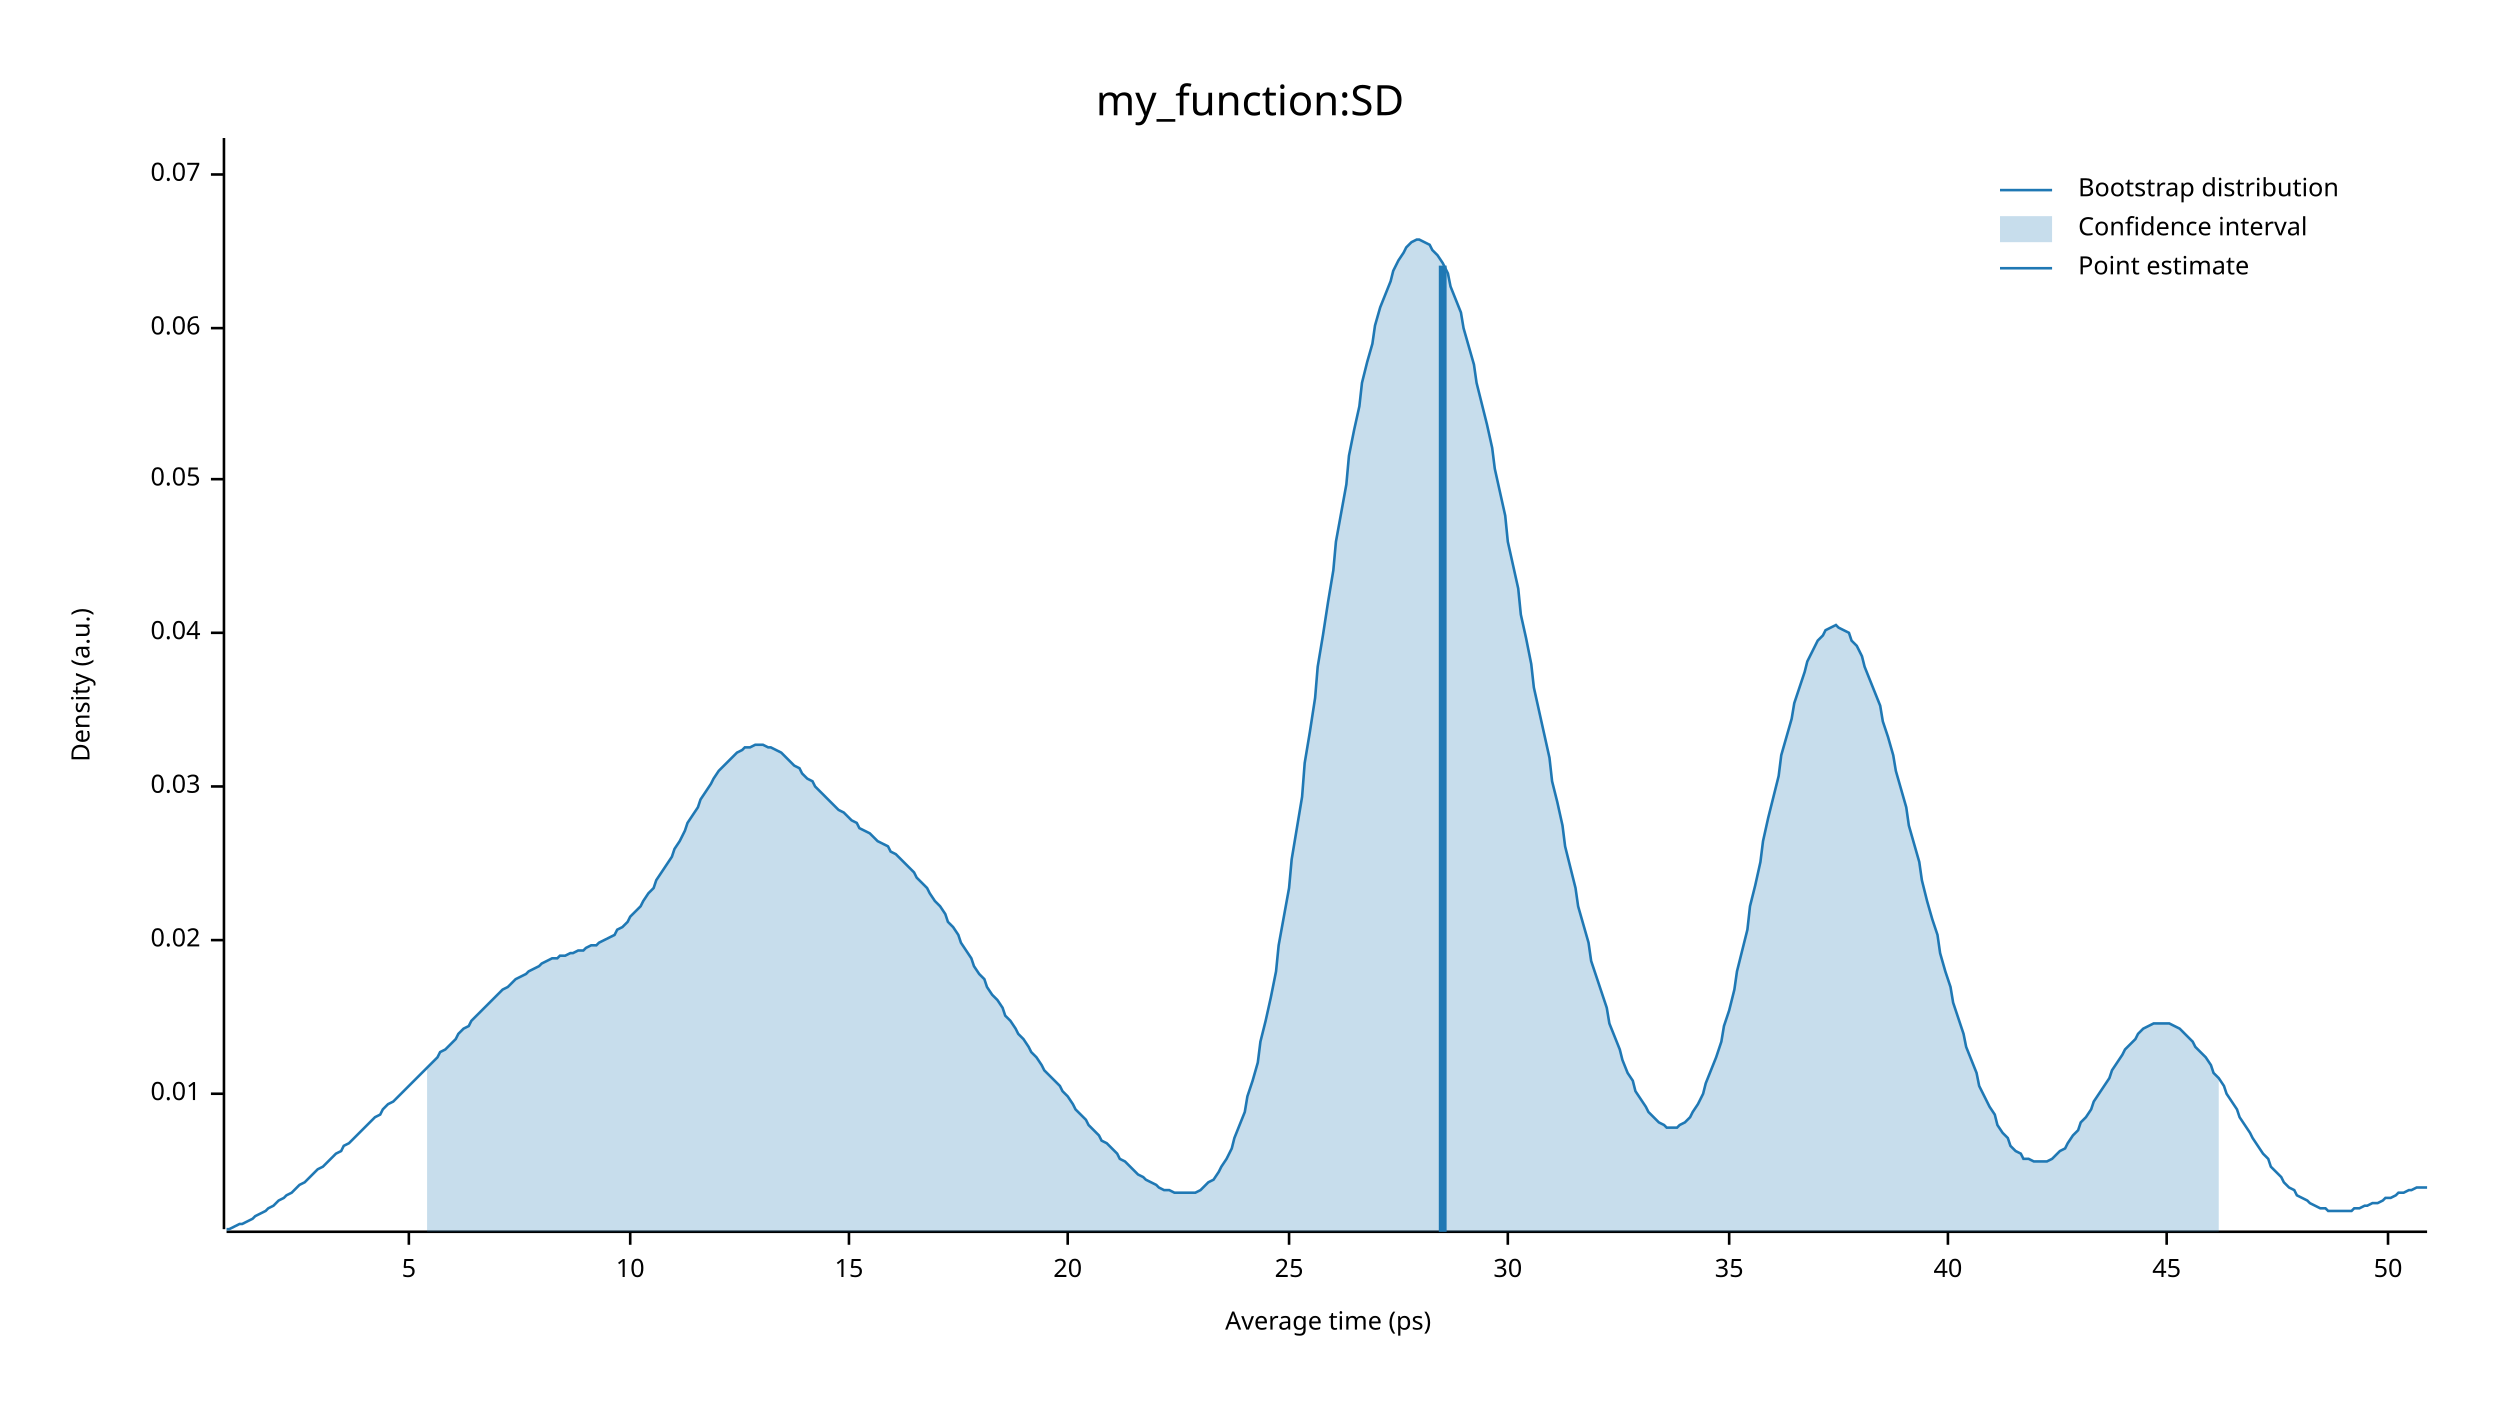
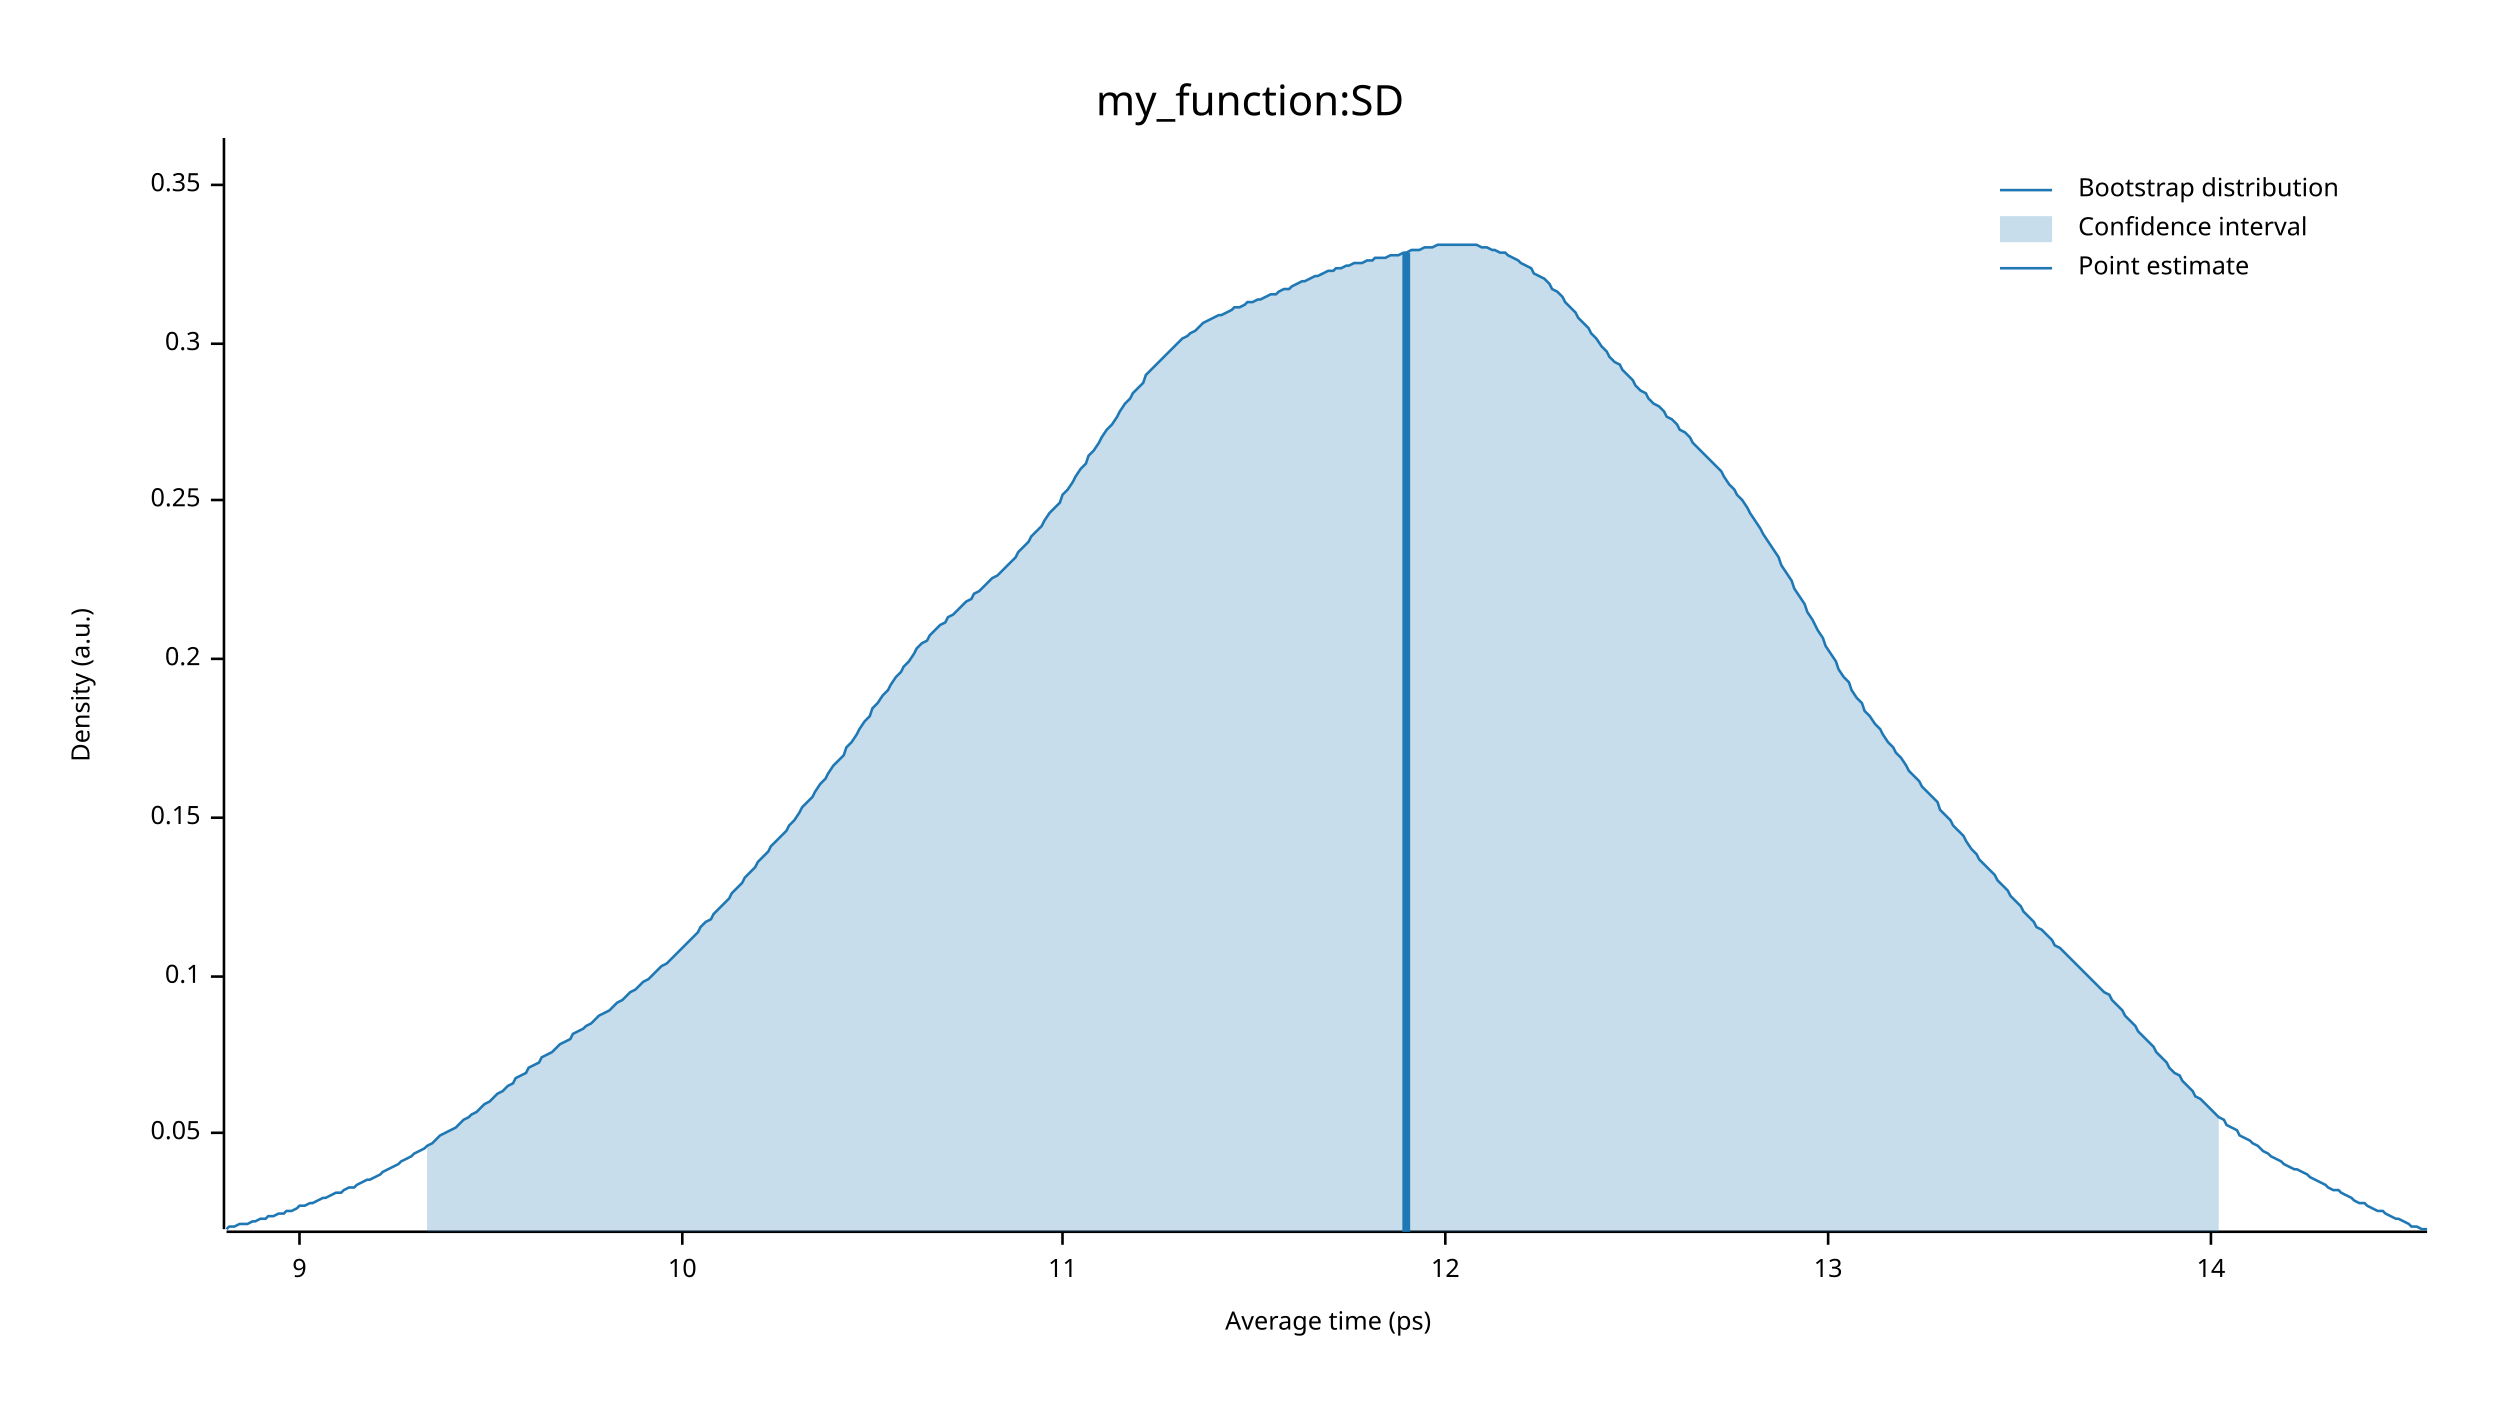
<svg xmlns="http://www.w3.org/2000/svg" width="960" height="540" viewBox="0 0 960 540">
  <text x="480" y="32" dy="0.76em" text-anchor="middle" font-family="sans-serif" font-size="16.129" opacity="1" fill="#000000">
my_function:SD
</text>
  <text x="27" y="263" dy="0.76em" text-anchor="middle" font-family="sans-serif" font-size="9.677" opacity="1" fill="#000000" transform="rotate(270, 27, 263)">
Density (a.u.)
</text>
  <text x="510" y="513" dy="-0.5ex" text-anchor="middle" font-family="sans-serif" font-size="9.677" opacity="1" fill="#000000">
Average time (ps)
</text>
  <polyline fill="none" opacity="1" stroke="#000000" stroke-width="1" points="86,53 86,472 " />
-   <text x="77" y="420" dy="0.5ex" text-anchor="end" font-family="sans-serif" font-size="9.677" opacity="1" fill="#000000">
- 0.01
- </text>
-   <polyline fill="none" opacity="1" stroke="#000000" stroke-width="1" points="81,420 86,420 " />
-   <text x="77" y="361" dy="0.5ex" text-anchor="end" font-family="sans-serif" font-size="9.677" opacity="1" fill="#000000">
- 0.02
- </text>
-   <polyline fill="none" opacity="1" stroke="#000000" stroke-width="1" points="81,361 86,361 " />
-   <text x="77" y="302" dy="0.5ex" text-anchor="end" font-family="sans-serif" font-size="9.677" opacity="1" fill="#000000">
- 0.03
- </text>
-   <polyline fill="none" opacity="1" stroke="#000000" stroke-width="1" points="81,302 86,302 " />
-   <text x="77" y="243" dy="0.5ex" text-anchor="end" font-family="sans-serif" font-size="9.677" opacity="1" fill="#000000">
- 0.04
- </text>
-   <polyline fill="none" opacity="1" stroke="#000000" stroke-width="1" points="81,243 86,243 " />
-   <text x="77" y="184" dy="0.5ex" text-anchor="end" font-family="sans-serif" font-size="9.677" opacity="1" fill="#000000">
+   <text x="77" y="435" dy="0.5ex" text-anchor="end" font-family="sans-serif" font-size="9.677" opacity="1" fill="#000000">
0.05
</text>
-   <polyline fill="none" opacity="1" stroke="#000000" stroke-width="1" points="81,184 86,184 " />
-   <text x="77" y="126" dy="0.5ex" text-anchor="end" font-family="sans-serif" font-size="9.677" opacity="1" fill="#000000">
- 0.06
+   <polyline fill="none" opacity="1" stroke="#000000" stroke-width="1" points="81,435 86,435 " />
+   <text x="77" y="375" dy="0.5ex" text-anchor="end" font-family="sans-serif" font-size="9.677" opacity="1" fill="#000000">
+ 0.1
</text>
-   <polyline fill="none" opacity="1" stroke="#000000" stroke-width="1" points="81,126 86,126 " />
-   <text x="77" y="67" dy="0.5ex" text-anchor="end" font-family="sans-serif" font-size="9.677" opacity="1" fill="#000000">
- 0.07
+   <polyline fill="none" opacity="1" stroke="#000000" stroke-width="1" points="81,375 86,375 " />
+   <text x="77" y="314" dy="0.5ex" text-anchor="end" font-family="sans-serif" font-size="9.677" opacity="1" fill="#000000">
+ 0.15
</text>
-   <polyline fill="none" opacity="1" stroke="#000000" stroke-width="1" points="81,67 86,67 " />
+   <polyline fill="none" opacity="1" stroke="#000000" stroke-width="1" points="81,314 86,314 " />
+   <text x="77" y="253" dy="0.5ex" text-anchor="end" font-family="sans-serif" font-size="9.677" opacity="1" fill="#000000">
+ 0.2
+ </text>
+   <polyline fill="none" opacity="1" stroke="#000000" stroke-width="1" points="81,253 86,253 " />
+   <text x="77" y="192" dy="0.5ex" text-anchor="end" font-family="sans-serif" font-size="9.677" opacity="1" fill="#000000">
+ 0.25
+ </text>
+   <polyline fill="none" opacity="1" stroke="#000000" stroke-width="1" points="81,192 86,192 " />
+   <text x="77" y="132" dy="0.5ex" text-anchor="end" font-family="sans-serif" font-size="9.677" opacity="1" fill="#000000">
+ 0.3
+ </text>
+   <polyline fill="none" opacity="1" stroke="#000000" stroke-width="1" points="81,132 86,132 " />
+   <text x="77" y="71" dy="0.5ex" text-anchor="end" font-family="sans-serif" font-size="9.677" opacity="1" fill="#000000">
+ 0.35
+ </text>
+   <polyline fill="none" opacity="1" stroke="#000000" stroke-width="1" points="81,71 86,71 " />
  <polyline fill="none" opacity="1" stroke="#000000" stroke-width="1" points="87,473 932,473 " />
-   <text x="157" y="483" dy="0.76em" text-anchor="middle" font-family="sans-serif" font-size="9.677" opacity="1" fill="#000000">
- 5
+   <text x="115" y="483" dy="0.76em" text-anchor="middle" font-family="sans-serif" font-size="9.677" opacity="1" fill="#000000">
+ 9
</text>
-   <polyline fill="none" opacity="1" stroke="#000000" stroke-width="1" points="157,473 157,478 " />
-   <text x="242" y="483" dy="0.76em" text-anchor="middle" font-family="sans-serif" font-size="9.677" opacity="1" fill="#000000">
+   <polyline fill="none" opacity="1" stroke="#000000" stroke-width="1" points="115,473 115,478 " />
+   <text x="262" y="483" dy="0.76em" text-anchor="middle" font-family="sans-serif" font-size="9.677" opacity="1" fill="#000000">
10
</text>
-   <polyline fill="none" opacity="1" stroke="#000000" stroke-width="1" points="242,473 242,478 " />
-   <text x="326" y="483" dy="0.76em" text-anchor="middle" font-family="sans-serif" font-size="9.677" opacity="1" fill="#000000">
- 15
+   <polyline fill="none" opacity="1" stroke="#000000" stroke-width="1" points="262,473 262,478 " />
+   <text x="408" y="483" dy="0.76em" text-anchor="middle" font-family="sans-serif" font-size="9.677" opacity="1" fill="#000000">
+ 11
</text>
-   <polyline fill="none" opacity="1" stroke="#000000" stroke-width="1" points="326,473 326,478 " />
-   <text x="410" y="483" dy="0.76em" text-anchor="middle" font-family="sans-serif" font-size="9.677" opacity="1" fill="#000000">
- 20
+   <polyline fill="none" opacity="1" stroke="#000000" stroke-width="1" points="408,473 408,478 " />
+   <text x="555" y="483" dy="0.76em" text-anchor="middle" font-family="sans-serif" font-size="9.677" opacity="1" fill="#000000">
+ 12
</text>
-   <polyline fill="none" opacity="1" stroke="#000000" stroke-width="1" points="410,473 410,478 " />
-   <text x="495" y="483" dy="0.76em" text-anchor="middle" font-family="sans-serif" font-size="9.677" opacity="1" fill="#000000">
- 25
+   <polyline fill="none" opacity="1" stroke="#000000" stroke-width="1" points="555,473 555,478 " />
+   <text x="702" y="483" dy="0.76em" text-anchor="middle" font-family="sans-serif" font-size="9.677" opacity="1" fill="#000000">
+ 13
</text>
-   <polyline fill="none" opacity="1" stroke="#000000" stroke-width="1" points="495,473 495,478 " />
-   <text x="579" y="483" dy="0.76em" text-anchor="middle" font-family="sans-serif" font-size="9.677" opacity="1" fill="#000000">
- 30
+   <polyline fill="none" opacity="1" stroke="#000000" stroke-width="1" points="702,473 702,478 " />
+   <text x="849" y="483" dy="0.76em" text-anchor="middle" font-family="sans-serif" font-size="9.677" opacity="1" fill="#000000">
+ 14
</text>
-   <polyline fill="none" opacity="1" stroke="#000000" stroke-width="1" points="579,473 579,478 " />
-   <text x="664" y="483" dy="0.76em" text-anchor="middle" font-family="sans-serif" font-size="9.677" opacity="1" fill="#000000">
- 35
- </text>
-   <polyline fill="none" opacity="1" stroke="#000000" stroke-width="1" points="664,473 664,478 " />
-   <text x="748" y="483" dy="0.76em" text-anchor="middle" font-family="sans-serif" font-size="9.677" opacity="1" fill="#000000">
- 40
- </text>
-   <polyline fill="none" opacity="1" stroke="#000000" stroke-width="1" points="748,473 748,478 " />
-   <text x="832" y="483" dy="0.76em" text-anchor="middle" font-family="sans-serif" font-size="9.677" opacity="1" fill="#000000">
- 45
- </text>
-   <polyline fill="none" opacity="1" stroke="#000000" stroke-width="1" points="832,473 832,478 " />
-   <text x="917" y="483" dy="0.76em" text-anchor="middle" font-family="sans-serif" font-size="9.677" opacity="1" fill="#000000">
- 50
- </text>
-   <polyline fill="none" opacity="1" stroke="#000000" stroke-width="1" points="917,473 917,478 " />
-   <polyline fill="none" opacity="1" stroke="#1F78B4" stroke-width="1" points="87,472 88,472 90,471 92,470 93,470 95,469 97,468 98,467 100,466 102,465 103,464 105,463 107,461 109,460 110,459 112,458 114,456 115,455 117,454 119,452 120,451 122,449 124,448 125,447 127,445 129,443 131,442 132,440 134,439 136,437 137,436 139,434 141,432 142,431 144,429 146,428 147,426 149,424 151,423 153,421 154,420 156,418 158,416 159,415 161,413 163,411 164,410 166,408 168,406 169,404 171,403 173,401 175,399 176,397 178,395 180,394 181,392 183,390 185,388 186,387 188,385 190,383 191,382 193,380 195,379 197,377 198,376 200,375 202,374 203,373 205,372 207,371 208,370 210,369 212,368 214,368 215,367 217,367 219,366 220,366 222,365 224,365 225,364 227,363 229,363 230,362 232,361 234,360 236,359 237,357 239,356 241,354 242,352 244,350 246,348 247,346 249,343 251,341 252,338 254,335 256,332 258,329 259,326 261,323 263,319 264,316 266,313 268,310 269,307 271,304 273,301 274,299 276,296 278,294 280,292 281,291 283,289 285,288 286,287 288,287 290,286 291,286 293,286 295,287 296,287 298,288 300,289 302,291 303,292 305,294 307,295 308,297 310,299 312,300 313,302 315,304 317,306 318,307 320,309 322,311 324,312 325,313 327,315 329,316 330,318 332,319 334,320 335,321 337,323 339,324 341,325 342,327 344,328 346,330 347,331 349,333 351,335 352,337 354,339 356,341 357,343 359,346 361,348 363,351 364,354 366,356 368,359 369,362 371,365 373,368 374,371 376,374 378,376 379,379 381,382 383,384 385,387 386,390 388,392 390,395 391,397 393,399 395,402 396,404 398,406 400,409 401,411 403,413 405,415 407,417 408,419 410,421 412,424 413,426 415,428 417,430 418,432 420,434 422,436 423,438 425,439 427,441 429,443 430,445 432,446 434,448 435,449 437,451 439,452 440,453 442,454 444,455 445,456 447,457 449,457 451,458 452,458 454,458 456,458 457,458 459,458 461,457 462,456 464,454 466,453 468,450 469,448 471,445 473,441 474,437 476,432 478,427 479,421 481,415 483,408 484,400 486,392 488,383 490,373 491,363 493,352 495,341 496,330 498,318 500,306 501,293 503,281 505,268 506,256 508,244 510,231 512,219 513,208 515,197 517,186 518,175 520,165 522,156 523,147 525,139 527,132 528,125 530,118 532,113 534,108 535,104 537,100 539,97 540,95 542,93 544,92 545,92 547,93 549,94 550,96 552,98 554,101 556,105 557,110 559,115 561,120 562,126 564,133 566,140 567,147 569,155 571,163 573,172 574,180 576,189 578,198 579,208 581,217 583,226 584,236 586,245 588,255 589,264 591,273 593,282 595,291 596,300 598,308 600,317 601,325 603,333 605,341 606,348 608,355 610,362 611,369 613,375 615,381 617,387 618,393 620,398 622,403 623,407 625,412 627,415 628,419 630,422 632,425 633,427 635,429 637,431 639,432 640,433 642,433 644,433 645,432 647,431 649,429 650,427 652,424 654,420 655,416 657,411 659,406 661,400 662,394 664,388 666,380 667,373 669,365 671,357 672,348 674,340 676,331 677,323 679,314 681,306 683,298 684,290 686,283 688,276 689,270 691,264 693,258 694,254 696,250 698,246 700,244 701,242 703,241 705,240 706,241 708,242 710,243 711,246 713,248 715,252 716,256 718,261 720,266 722,271 723,277 725,283 727,290 728,296 730,303 732,310 733,317 735,324 737,331 738,338 740,346 742,353 744,359 745,366 747,373 749,379 750,385 752,391 754,397 755,402 757,407 759,412 760,417 762,421 764,425 766,428 767,432 769,435 771,437 772,440 774,442 776,443 777,445 779,445 781,446 782,446 784,446 786,446 788,445 789,444 791,442 793,441 794,439 796,436 798,434 799,431 801,429 803,426 804,423 806,420 808,417 810,414 811,411 813,408 815,405 816,403 818,401 820,399 821,397 823,395 825,394 827,393 828,393 830,393 832,393 833,393 835,394 837,395 838,396 840,398 842,400 843,402 845,404 847,406 849,409 850,412 852,414 854,417 855,420 857,423 859,426 860,429 862,432 864,435 865,437 867,440 869,443 871,445 872,448 874,450 876,452 877,454 879,456 881,457 882,459 884,460 886,461 887,462 889,463 891,464 893,464 894,465 896,465 898,465 899,465 901,465 903,465 904,464 906,464 908,463 909,463 911,462 913,462 915,461 916,460 918,460 920,459 921,458 923,458 925,457 926,457 928,456 930,456 932,456 " />
-   <polygon opacity="0.25" fill="#1F78B4" points="164,410 166,408 168,406 169,404 171,403 173,401 175,399 176,397 178,395 180,394 181,392 183,390 185,388 186,387 188,385 190,383 191,382 193,380 195,379 197,377 198,376 200,375 202,374 203,373 205,372 207,371 208,370 210,369 212,368 214,368 215,367 217,367 219,366 220,366 222,365 224,365 225,364 227,363 229,363 230,362 232,361 234,360 236,359 237,357 239,356 241,354 242,352 244,350 246,348 247,346 249,343 251,341 252,338 254,335 256,332 258,329 259,326 261,323 263,319 264,316 266,313 268,310 269,307 271,304 273,301 274,299 276,296 278,294 280,292 281,291 283,289 285,288 286,287 288,287 290,286 291,286 293,286 295,287 296,287 298,288 300,289 302,291 303,292 305,294 307,295 308,297 310,299 312,300 313,302 315,304 317,306 318,307 320,309 322,311 324,312 325,313 327,315 329,316 330,318 332,319 334,320 335,321 337,323 339,324 341,325 342,327 344,328 346,330 347,331 349,333 351,335 352,337 354,339 356,341 357,343 359,346 361,348 363,351 364,354 366,356 368,359 369,362 371,365 373,368 374,371 376,374 378,376 379,379 381,382 383,384 385,387 386,390 388,392 390,395 391,397 393,399 395,402 396,404 398,406 400,409 401,411 403,413 405,415 407,417 408,419 410,421 412,424 413,426 415,428 417,430 418,432 420,434 422,436 423,438 425,439 427,441 429,443 430,445 432,446 434,448 435,449 437,451 439,452 440,453 442,454 444,455 445,456 447,457 449,457 451,458 452,458 454,458 456,458 457,458 459,458 461,457 462,456 464,454 466,453 468,450 469,448 471,445 473,441 474,437 476,432 478,427 479,421 481,415 483,408 484,400 486,392 488,383 490,373 491,363 493,352 495,341 496,330 498,318 500,306 501,293 503,281 505,268 506,256 508,244 510,231 512,219 513,208 515,197 517,186 518,175 520,165 522,156 523,147 525,139 527,132 528,125 530,118 532,113 534,108 535,104 537,100 539,97 540,95 542,93 544,92 545,92 547,93 549,94 550,96 552,98 554,101 556,105 557,110 559,115 561,120 562,126 564,133 566,140 567,147 569,155 571,163 573,172 574,180 576,189 578,198 579,208 581,217 583,226 584,236 586,245 588,255 589,264 591,273 593,282 595,291 596,300 598,308 600,317 601,325 603,333 605,341 606,348 608,355 610,362 611,369 613,375 615,381 617,387 618,393 620,398 622,403 623,407 625,412 627,415 628,419 630,422 632,425 633,427 635,429 637,431 639,432 640,433 642,433 644,433 645,432 647,431 649,429 650,427 652,424 654,420 655,416 657,411 659,406 661,400 662,394 664,388 666,380 667,373 669,365 671,357 672,348 674,340 676,331 677,323 679,314 681,306 683,298 684,290 686,283 688,276 689,270 691,264 693,258 694,254 696,250 698,246 700,244 701,242 703,241 705,240 706,241 708,242 710,243 711,246 713,248 715,252 716,256 718,261 720,266 722,271 723,277 725,283 727,290 728,296 730,303 732,310 733,317 735,324 737,331 738,338 740,346 742,353 744,359 745,366 747,373 749,379 750,385 752,391 754,397 755,402 757,407 759,412 760,417 762,421 764,425 766,428 767,432 769,435 771,437 772,440 774,442 776,443 777,445 779,445 781,446 782,446 784,446 786,446 788,445 789,444 791,442 793,441 794,439 796,436 798,434 799,431 801,429 803,426 804,423 806,420 808,417 810,414 811,411 813,408 815,405 816,403 818,401 820,399 821,397 823,395 825,394 827,393 828,393 830,393 832,393 833,393 835,394 837,395 838,396 840,398 842,400 843,402 845,404 847,406 849,409 850,412 852,414 852,473 164,473 " />
-   <polyline fill="none" opacity="1" stroke="#1F78B4" stroke-width="3" points="554,473 554,102 " />
+   <polyline fill="none" opacity="1" stroke="#000000" stroke-width="1" points="849,473 849,478 " />
+   <polyline fill="none" opacity="1" stroke="#1F78B4" stroke-width="1" points="87,472 88,471 90,471 92,470 93,470 95,470 97,469 98,469 100,468 102,468 103,467 105,467 107,466 109,466 110,465 112,465 114,464 115,463 117,463 119,462 120,462 122,461 124,460 125,460 127,459 129,458 131,458 132,457 134,456 136,456 137,455 139,454 141,453 142,453 144,452 146,451 147,450 149,449 151,448 153,447 154,446 156,445 158,444 159,443 161,442 163,441 164,440 166,439 168,437 169,436 171,435 173,434 175,433 176,432 178,430 180,429 181,428 183,427 185,425 186,424 188,423 190,421 191,420 193,419 195,417 197,416 198,414 200,413 202,412 203,410 205,409 207,408 208,406 210,405 212,404 214,402 215,401 217,400 219,399 220,397 222,396 224,395 225,394 227,393 229,391 230,390 232,389 234,388 236,386 237,385 239,384 241,382 242,381 244,380 246,378 247,377 249,376 251,374 252,373 254,371 256,370 258,368 259,367 261,365 263,363 264,362 266,360 268,358 269,356 271,354 273,353 274,351 276,349 278,347 280,345 281,343 283,341 285,339 286,337 288,335 290,333 291,331 293,329 295,327 296,325 298,323 300,321 302,319 303,317 305,315 307,312 308,310 310,308 312,306 313,304 315,301 317,299 318,297 320,294 322,292 324,290 325,287 327,285 329,282 330,280 332,277 334,275 335,272 337,270 339,267 341,265 342,263 344,260 346,258 347,256 349,254 351,251 352,249 354,247 356,246 357,244 359,242 361,240 363,239 364,237 366,236 368,234 369,233 371,231 373,230 374,228 376,227 378,225 379,224 381,222 383,221 385,219 386,218 388,216 390,214 391,212 393,210 395,208 396,206 398,204 400,202 401,200 403,197 405,195 407,193 408,190 410,188 412,185 413,183 415,180 417,178 418,175 420,173 422,170 423,168 425,165 427,163 429,160 430,158 432,155 434,153 435,151 437,149 439,147 440,144 442,142 444,140 445,139 447,137 449,135 451,133 452,132 454,130 456,129 457,128 459,127 461,125 462,124 464,123 466,122 468,121 469,121 471,120 473,119 474,118 476,118 478,117 479,116 481,116 483,115 484,115 486,114 488,113 490,113 491,112 493,111 495,111 496,110 498,109 500,108 501,108 503,107 505,106 506,106 508,105 510,104 512,104 513,103 515,103 517,102 518,102 520,101 522,101 523,101 525,100 527,100 528,99 530,99 532,99 534,98 535,98 537,98 539,97 540,97 542,96 544,96 545,96 547,95 549,95 550,95 552,94 554,94 556,94 557,94 559,94 561,94 562,94 564,94 566,94 567,94 569,95 571,95 573,96 574,96 576,97 578,97 579,98 581,99 583,100 584,101 586,102 588,103 589,105 591,106 593,107 595,109 596,111 598,112 600,114 601,116 603,118 605,120 606,122 608,124 610,126 611,128 613,130 615,133 617,135 618,137 620,139 622,140 623,142 625,144 627,146 628,148 630,150 632,151 633,153 635,155 637,156 639,158 640,160 642,161 644,163 645,165 647,166 649,168 650,170 652,172 654,174 655,175 657,177 659,179 661,181 662,183 664,186 666,188 667,190 669,192 671,195 672,197 674,200 676,203 677,205 679,208 681,211 683,214 684,217 686,220 688,223 689,226 691,229 693,232 694,235 696,238 698,242 700,245 701,248 703,251 705,254 706,257 708,260 710,262 711,265 713,268 715,270 716,273 718,275 720,278 722,280 723,282 725,285 727,287 728,289 730,291 732,294 733,296 735,298 737,300 738,302 740,304 742,306 744,308 745,311 747,313 749,315 750,317 752,319 754,321 755,323 757,326 759,328 760,330 762,332 764,334 766,336 767,338 769,340 771,342 772,344 774,346 776,348 777,350 779,352 781,354 782,356 784,357 786,359 788,361 789,363 791,364 793,366 794,367 796,369 798,371 799,372 801,374 803,376 804,377 806,379 808,381 810,382 811,384 813,386 815,388 816,390 818,392 820,394 821,396 823,398 825,400 827,402 828,404 830,406 832,408 833,410 835,412 837,413 838,415 840,417 842,419 843,421 845,422 847,424 849,426 850,427 852,429 854,430 855,432 857,433 859,434 860,436 862,437 864,438 865,439 867,440 869,442 871,443 872,444 874,445 876,446 877,447 879,448 881,449 882,449 884,450 886,451 887,452 889,453 891,454 893,455 894,456 896,457 898,457 899,458 901,459 903,460 904,461 906,462 908,462 909,463 911,464 913,465 915,465 916,466 918,467 920,468 921,468 923,469 925,470 926,471 928,471 930,472 932,472 " />
+   <polygon opacity="0.25" fill="#1F78B4" points="164,440 166,439 168,437 169,436 171,435 173,434 175,433 176,432 178,430 180,429 181,428 183,427 185,425 186,424 188,423 190,421 191,420 193,419 195,417 197,416 198,414 200,413 202,412 203,410 205,409 207,408 208,406 210,405 212,404 214,402 215,401 217,400 219,399 220,397 222,396 224,395 225,394 227,393 229,391 230,390 232,389 234,388 236,386 237,385 239,384 241,382 242,381 244,380 246,378 247,377 249,376 251,374 252,373 254,371 256,370 258,368 259,367 261,365 263,363 264,362 266,360 268,358 269,356 271,354 273,353 274,351 276,349 278,347 280,345 281,343 283,341 285,339 286,337 288,335 290,333 291,331 293,329 295,327 296,325 298,323 300,321 302,319 303,317 305,315 307,312 308,310 310,308 312,306 313,304 315,301 317,299 318,297 320,294 322,292 324,290 325,287 327,285 329,282 330,280 332,277 334,275 335,272 337,270 339,267 341,265 342,263 344,260 346,258 347,256 349,254 351,251 352,249 354,247 356,246 357,244 359,242 361,240 363,239 364,237 366,236 368,234 369,233 371,231 373,230 374,228 376,227 378,225 379,224 381,222 383,221 385,219 386,218 388,216 390,214 391,212 393,210 395,208 396,206 398,204 400,202 401,200 403,197 405,195 407,193 408,190 410,188 412,185 413,183 415,180 417,178 418,175 420,173 422,170 423,168 425,165 427,163 429,160 430,158 432,155 434,153 435,151 437,149 439,147 440,144 442,142 444,140 445,139 447,137 449,135 451,133 452,132 454,130 456,129 457,128 459,127 461,125 462,124 464,123 466,122 468,121 469,121 471,120 473,119 474,118 476,118 478,117 479,116 481,116 483,115 484,115 486,114 488,113 490,113 491,112 493,111 495,111 496,110 498,109 500,108 501,108 503,107 505,106 506,106 508,105 510,104 512,104 513,103 515,103 517,102 518,102 520,101 522,101 523,101 525,100 527,100 528,99 530,99 532,99 534,98 535,98 537,98 539,97 540,97 542,96 544,96 545,96 547,95 549,95 550,95 552,94 554,94 556,94 557,94 559,94 561,94 562,94 564,94 566,94 567,94 569,95 571,95 573,96 574,96 576,97 578,97 579,98 581,99 583,100 584,101 586,102 588,103 589,105 591,106 593,107 595,109 596,111 598,112 600,114 601,116 603,118 605,120 606,122 608,124 610,126 611,128 613,130 615,133 617,135 618,137 620,139 622,140 623,142 625,144 627,146 628,148 630,150 632,151 633,153 635,155 637,156 639,158 640,160 642,161 644,163 645,165 647,166 649,168 650,170 652,172 654,174 655,175 657,177 659,179 661,181 662,183 664,186 666,188 667,190 669,192 671,195 672,197 674,200 676,203 677,205 679,208 681,211 683,214 684,217 686,220 688,223 689,226 691,229 693,232 694,235 696,238 698,242 700,245 701,248 703,251 705,254 706,257 708,260 710,262 711,265 713,268 715,270 716,273 718,275 720,278 722,280 723,282 725,285 727,287 728,289 730,291 732,294 733,296 735,298 737,300 738,302 740,304 742,306 744,308 745,311 747,313 749,315 750,317 752,319 754,321 755,323 757,326 759,328 760,330 762,332 764,334 766,336 767,338 769,340 771,342 772,344 774,346 776,348 777,350 779,352 781,354 782,356 784,357 786,359 788,361 789,363 791,364 793,366 794,367 796,369 798,371 799,372 801,374 803,376 804,377 806,379 808,381 810,382 811,384 813,386 815,388 816,390 818,392 820,394 821,396 823,398 825,400 827,402 828,404 830,406 832,408 833,410 835,412 837,413 838,415 840,417 842,419 843,421 845,422 847,424 849,426 850,427 852,429 852,473 164,473 " />
+   <polyline fill="none" opacity="1" stroke="#1F78B4" stroke-width="3" points="540,473 540,97 " />
  <text x="798" y="68" dy="0.76em" text-anchor="start" font-family="sans-serif" font-size="9.677" opacity="1" fill="#000000">
Bootstrap distribution
</text>
  <text x="798" y="83" dy="0.76em" text-anchor="start" font-family="sans-serif" font-size="9.677" opacity="1" fill="#000000">
Confidence interval
</text>
  <text x="798" y="98" dy="0.76em" text-anchor="start" font-family="sans-serif" font-size="9.677" opacity="1" fill="#000000">
Point estimate
</text>
  <polyline fill="none" opacity="1" stroke="#1F78B4" stroke-width="1" points="768,73 788,73 " />
  <rect x="768" y="83" width="20" height="10" opacity="0.25" fill="#1F78B4" stroke="none" />
  <polyline fill="none" opacity="1" stroke="#1F78B4" stroke-width="1" points="768,103 788,103 " />
</svg>
